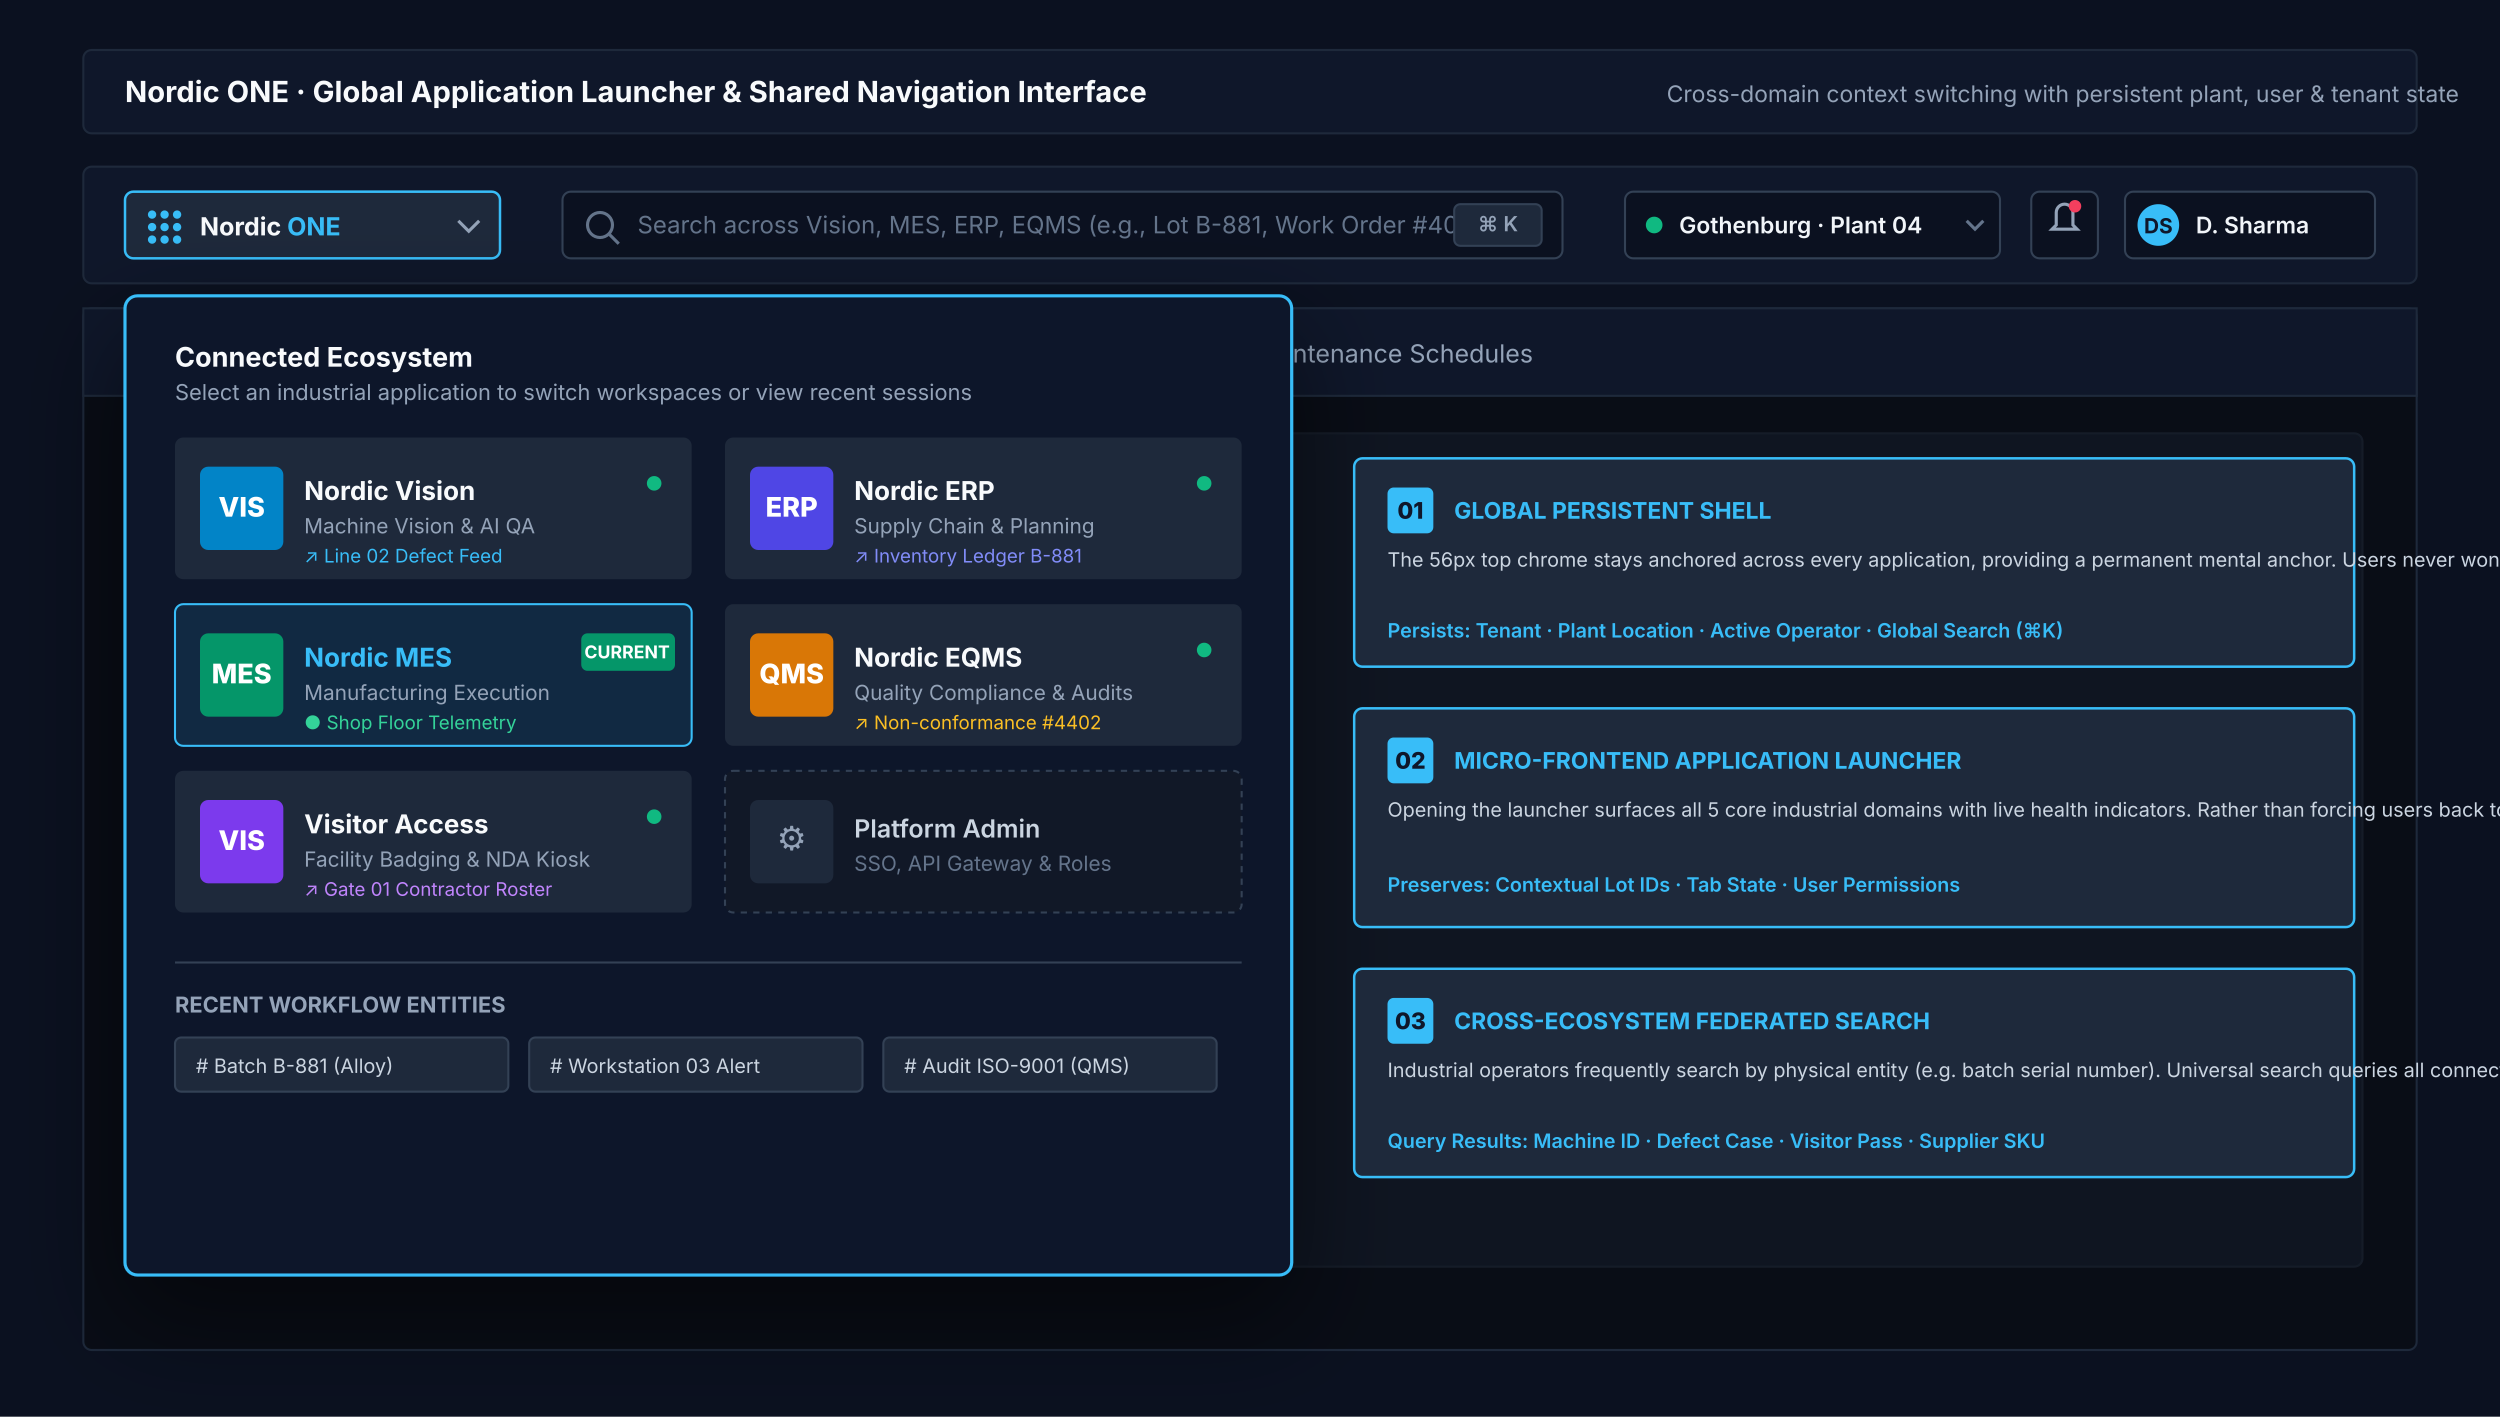
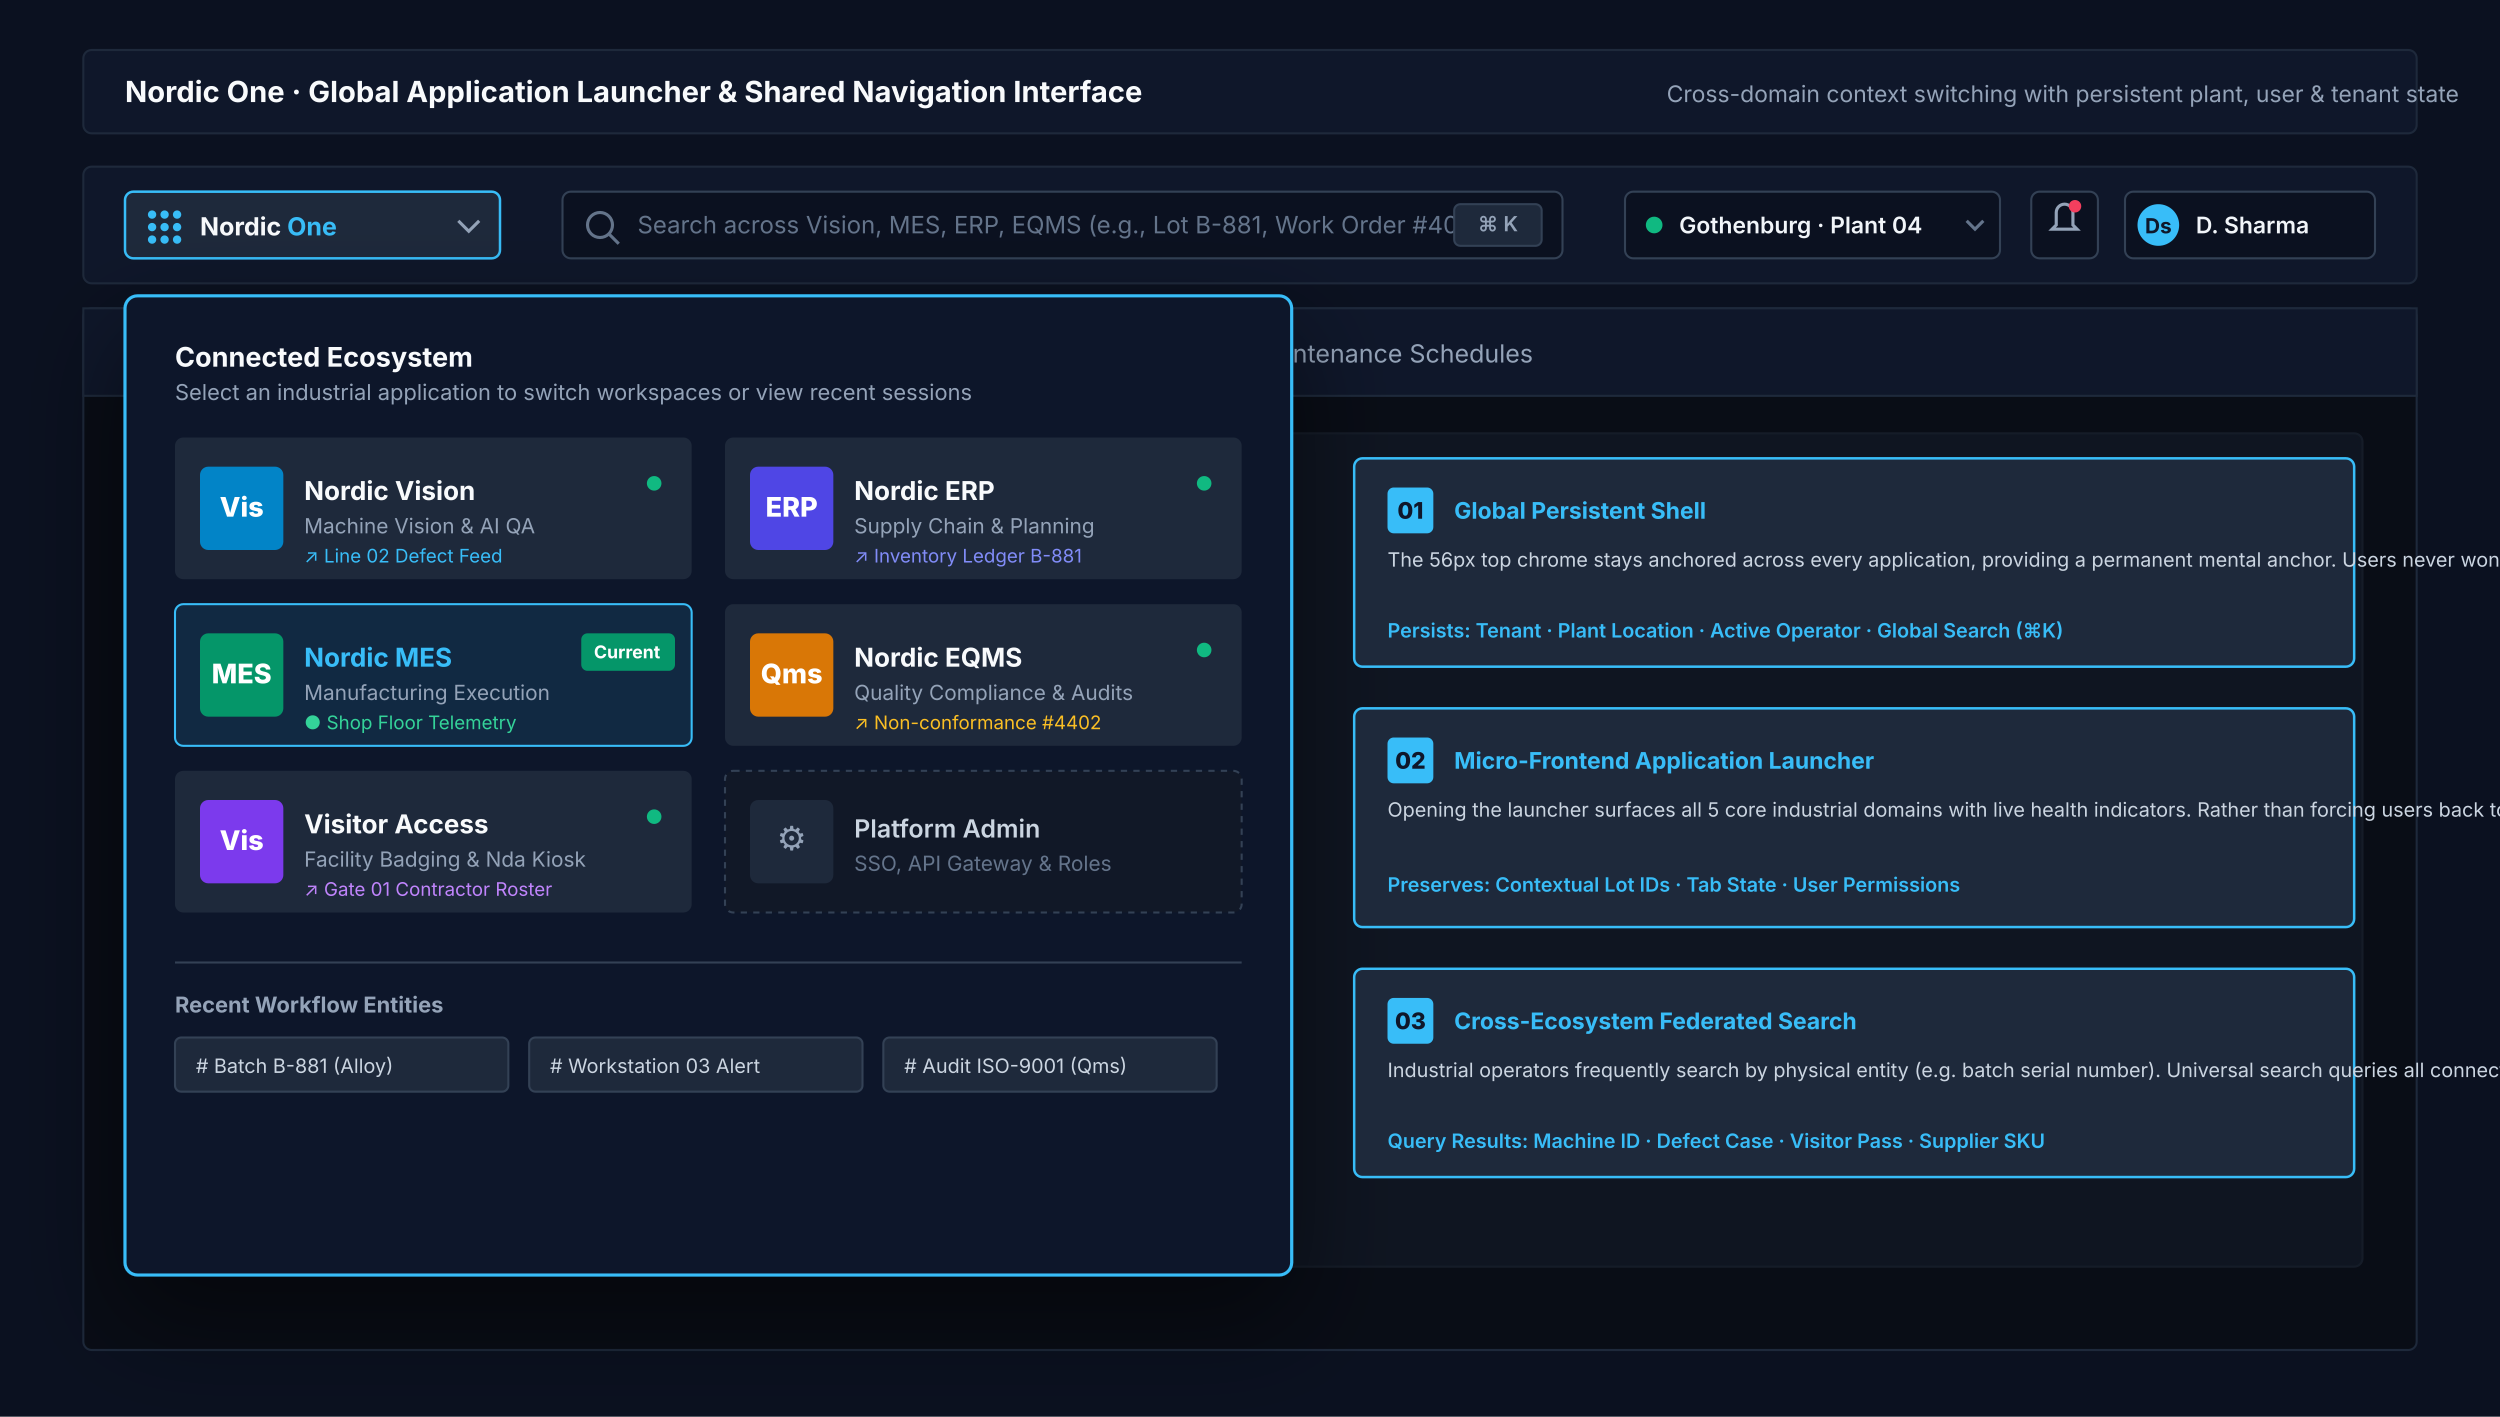
<svg xmlns="http://www.w3.org/2000/svg" viewBox="0 0 1200 680" width="100%" height="100%">
  <defs>
    <style>
      .bg { fill: #0b1120; }
      .chrome-bar { fill: #0f172a; stroke: #1e293b; stroke-width: 1; }
      .panel-card { fill: #1e293b; stroke: #334155; stroke-width: 1; rx: 4; }
      .dropdown-bg { fill: #0f172a; stroke: #38bdf8; stroke-width: 1.5; filter: drop-shadow(0 20px 25px rgba(0,0,0,0.5)); }
      .font-sans { font-family: -apple-system, BlinkMacSystemFont, "Inter", "Segoe UI", sans-serif; }
      .app-hover { fill: #1e293b; rx: 4; }
      .app-active { fill: rgba(56, 189, 248, 0.12); stroke: #38bdf8; stroke-width: 1; rx: 4; }
      .badge-vision { fill: #0284c7; }
      .badge-erp { fill: #4f46e5; }
      .badge-mes { fill: #059669; }
      .badge-eqms { fill: #d97706; }
      .badge-visitor { fill: #7c3aed; }
      .callout-box { fill: #1e293b; stroke: #38bdf8; stroke-width: 1.2; rx: 4; }
      .callout-title { font-family: Inter, sans-serif; font-size: 11px; font-weight: 700; fill: #38bdf8; }
      .callout-text { font-family: Inter, sans-serif; font-size: 9.5px; fill: #cbd5e1; line-height: 1.4; }
    </style>
  </defs>
  <rect width="1200" height="680" class="bg" />
  <rect x="40" y="24" width="1120" height="40" fill="#0f172a" stroke="#1e293b" stroke-width="1" rx="4" />
-   <text x="60" y="49" class="font-sans" font-size="14px" font-weight="700" fill="#f8fafc">Nordic ONE · Global Application Launcher &amp; Shared Navigation Interface</text>
+   <text x="60" y="49" class="font-sans" font-size="14px" font-weight="700" fill="#f8fafc">Nordic One · Global Application Launcher &amp; Shared Navigation Interface</text>
  <text x="800" y="49" class="font-sans" font-size="11px" fill="#94a3b8">Cross-domain context switching with persistent plant, user &amp; tenant state</text>
  <g transform="translate(40, 80)">
    <rect width="1120" height="56" class="chrome-bar" rx="4" />
    <g transform="translate(20, 12)">
      <rect width="180" height="32" rx="4" fill="#1e293b" stroke="#38bdf8" stroke-width="1.2" />
      <g transform="translate(10, 8)">
        <circle cx="3" cy="3" r="2" fill="#38bdf8" />
        <circle cx="9" cy="3" r="2" fill="#38bdf8" />
        <circle cx="15" cy="3" r="2" fill="#38bdf8" />
        <circle cx="3" cy="9" r="2" fill="#38bdf8" />
        <circle cx="9" cy="9" r="2" fill="#38bdf8" />
        <circle cx="15" cy="9" r="2" fill="#38bdf8" />
        <circle cx="3" cy="15" r="2" fill="#38bdf8" />
        <circle cx="9" cy="15" r="2" fill="#38bdf8" />
        <circle cx="15" cy="15" r="2" fill="#38bdf8" />
      </g>
-       <text x="36" y="21" class="font-sans" font-size="12px" font-weight="700" fill="#f8fafc">Nordic <tspan fill="#38bdf8">ONE</tspan>
+       <text x="36" y="21" class="font-sans" font-size="12px" font-weight="700" fill="#f8fafc">Nordic <tspan fill="#38bdf8">One</tspan>
      </text>
      <path d="M 160 14 L 165 19 L 170 14" stroke="#94a3b8" stroke-width="1.5" fill="none" />
    </g>
    <g transform="translate(230, 12)">
      <rect width="480" height="32" rx="4" fill="#0b1120" stroke="#334155" stroke-width="1" />
      <circle cx="18" cy="16" r="6" stroke="#64748b" stroke-width="1.5" fill="none" />
      <line x1="22" y1="20" x2="27" y2="25" stroke="#64748b" stroke-width="1.5" />
      <text x="36" y="20" class="font-sans" font-size="11.5px" fill="#64748b">Search across Vision, MES, ERP, EQMS (e.g., Lot B-881, Work Order #402)...</text>
      <rect x="428" y="6" width="42" height="20" rx="3" fill="#1e293b" stroke="#334155" stroke-width="1" />
      <text x="449" y="19" text-anchor="middle" class="font-sans" font-size="10px" font-weight="600" fill="#94a3b8">⌘ K</text>
    </g>
    <g transform="translate(740, 12)">
      <rect width="180" height="32" rx="4" fill="#0b1120" stroke="#334155" stroke-width="1" />
      <circle cx="14" cy="16" r="4" fill="#10b981" />
      <text x="26" y="20" class="font-sans" font-size="11px" font-weight="600" fill="#f1f5f9">Gothenburg · Plant 04</text>
      <path d="M 164 14 L 168 18 L 172 14" stroke="#64748b" stroke-width="1.5" fill="none" />
      <g transform="translate(195, 0)">
        <rect width="32" height="32" rx="4" fill="#0b1120" stroke="#334155" stroke-width="1" />
        <path d="M 12 10 C 12 7.8 13.8 6 16 6 C 18.2 6 20 7.8 20 10 L 20 16 L 22 18 L 10 18 L 12 16 Z" fill="none" stroke="#94a3b8" stroke-width="1.5" />
        <circle cx="21" cy="7" r="3" fill="#f43f5e" />
      </g>
      <g transform="translate(240, 0)">
        <rect width="120" height="32" rx="4" fill="#0b1120" stroke="#334155" stroke-width="1" />
        <circle cx="16" cy="16" r="10" fill="#38bdf8" />
-         <text x="16" y="20" text-anchor="middle" class="font-sans" font-size="10px" font-weight="700" fill="#0f172a">DS</text>
+         <text x="16" y="20" text-anchor="middle" class="font-sans" font-size="10px" font-weight="700" fill="#0f172a">Ds</text>
        <text x="34" y="20" class="font-sans" font-size="11px" font-weight="600" fill="#f1f5f9">D. Sharma</text>
      </g>
    </g>
    <g transform="translate(0, 68)">
      <rect width="1120" height="500" fill="#090d16" stroke="#1e293b" stroke-width="1" rx="4" />
      <rect width="1120" height="42" fill="#0f172a" stroke="#1e293b" stroke-width="1" />
-       <text x="24" y="26" class="font-sans" font-size="12px" font-weight="700" fill="#38bdf8">NORDIC MES</text>
+       <text x="24" y="26" class="font-sans" font-size="12px" font-weight="700" fill="#38bdf8">Nordic MES</text>
      <text x="120" y="26" class="font-sans" font-size="12px" fill="#64748b">|</text>
      <text x="140" y="26" class="font-sans" font-size="12px" font-weight="600" fill="#f8fafc">Shop Floor Telemetry</text>
      <text x="290" y="26" class="font-sans" font-size="12px" fill="#94a3b8">Active Work Orders</text>
      <text x="430" y="26" class="font-sans" font-size="12px" fill="#94a3b8">Machine OEE Logs</text>
      <text x="560" y="26" class="font-sans" font-size="12px" fill="#94a3b8">Maintenance Schedules</text>
      <g opacity="0.3" transform="translate(24, 60)">
        <rect width="340" height="400" fill="#1e293b" stroke="#334155" stroke-width="1" rx="4" />
        <rect width="710" height="400" x="360" fill="#1e293b" stroke="#334155" stroke-width="1" rx="4" />
      </g>
    </g>
    <g transform="translate(20, 62)">
      <rect width="560" height="470" rx="6" class="dropdown-bg" />
      <g transform="translate(24, 20)">
        <text x="0" y="14" class="font-sans" font-size="13px" font-weight="700" fill="#f8fafc">Connected Ecosystem</text>
        <text x="0" y="30" class="font-sans" font-size="10.5px" fill="#94a3b8">Select an industrial application to switch workspaces or view recent sessions</text>
      </g>
      <g transform="translate(24, 68)">
        <g transform="translate(0, 0)">
          <rect width="248" height="68" class="app-hover" />
          <rect x="12" y="14" width="40" height="40" rx="4" class="badge-vision" />
-           <text x="32" y="38" text-anchor="middle" class="font-sans" font-size="13px" font-weight="800" fill="#ffffff">VIS</text>
+           <text x="32" y="38" text-anchor="middle" class="font-sans" font-size="13px" font-weight="800" fill="#ffffff">Vis</text>
          <text x="62" y="30" class="font-sans" font-size="12.5px" font-weight="700" fill="#f8fafc">Nordic Vision</text>
          <text x="62" y="46" class="font-sans" font-size="10px" fill="#94a3b8">Machine Vision &amp; AI QA</text>
          <circle cx="230" cy="22" r="3.5" fill="#10b981" />
          <text x="62" y="60" class="font-sans" font-size="9px" fill="#38bdf8">↗ Line 02 Defect Feed</text>
        </g>
        <g transform="translate(264, 0)">
          <rect width="248" height="68" class="app-hover" />
          <rect x="12" y="14" width="40" height="40" rx="4" class="badge-erp" />
          <text x="32" y="38" text-anchor="middle" class="font-sans" font-size="13px" font-weight="800" fill="#ffffff">ERP</text>
          <text x="62" y="30" class="font-sans" font-size="12.5px" font-weight="700" fill="#f8fafc">Nordic ERP</text>
          <text x="62" y="46" class="font-sans" font-size="10px" fill="#94a3b8">Supply Chain &amp; Planning</text>
          <circle cx="230" cy="22" r="3.5" fill="#10b981" />
          <text x="62" y="60" class="font-sans" font-size="9px" fill="#818cf8">↗ Inventory Ledger B-881</text>
        </g>
        <g transform="translate(0, 80)">
          <rect width="248" height="68" class="app-active" />
          <rect x="12" y="14" width="40" height="40" rx="4" class="badge-mes" />
          <text x="32" y="38" text-anchor="middle" class="font-sans" font-size="13px" font-weight="800" fill="#ffffff">MES</text>
          <text x="62" y="30" class="font-sans" font-size="12.5px" font-weight="700" fill="#38bdf8">Nordic MES</text>
          <text x="62" y="46" class="font-sans" font-size="10px" fill="#94a3b8">Manufacturing Execution</text>
          <rect x="195" y="14" width="45" height="18" rx="3" fill="#059669" />
-           <text x="217" y="26" text-anchor="middle" class="font-sans" font-size="8.5px" font-weight="700" fill="#ffffff">CURRENT</text>
+           <text x="217" y="26" text-anchor="middle" class="font-sans" font-size="8.5px" font-weight="700" fill="#ffffff">Current</text>
          <text x="62" y="60" class="font-sans" font-size="9px" fill="#34d399">● Shop Floor Telemetry</text>
        </g>
        <g transform="translate(264, 80)">
          <rect width="248" height="68" class="app-hover" />
          <rect x="12" y="14" width="40" height="40" rx="4" class="badge-eqms" />
-           <text x="32" y="38" text-anchor="middle" class="font-sans" font-size="13px" font-weight="800" fill="#ffffff">QMS</text>
+           <text x="32" y="38" text-anchor="middle" class="font-sans" font-size="13px" font-weight="800" fill="#ffffff">Qms</text>
          <text x="62" y="30" class="font-sans" font-size="12.5px" font-weight="700" fill="#f8fafc">Nordic EQMS</text>
          <text x="62" y="46" class="font-sans" font-size="10px" fill="#94a3b8">Quality Compliance &amp; Audits</text>
          <circle cx="230" cy="22" r="3.5" fill="#10b981" />
          <text x="62" y="60" class="font-sans" font-size="9px" fill="#fbbf24">↗ Non-conformance #4402</text>
        </g>
        <g transform="translate(0, 160)">
          <rect width="248" height="68" class="app-hover" />
          <rect x="12" y="14" width="40" height="40" rx="4" class="badge-visitor" />
-           <text x="32" y="38" text-anchor="middle" class="font-sans" font-size="13px" font-weight="800" fill="#ffffff">VIS</text>
+           <text x="32" y="38" text-anchor="middle" class="font-sans" font-size="13px" font-weight="800" fill="#ffffff">Vis</text>
          <text x="62" y="30" class="font-sans" font-size="12.5px" font-weight="700" fill="#f8fafc">Visitor Access</text>
-           <text x="62" y="46" class="font-sans" font-size="10px" fill="#94a3b8">Facility Badging &amp; NDA Kiosk</text>
+           <text x="62" y="46" class="font-sans" font-size="10px" fill="#94a3b8">Facility Badging &amp; Nda Kiosk</text>
          <circle cx="230" cy="22" r="3.5" fill="#10b981" />
          <text x="62" y="60" class="font-sans" font-size="9px" fill="#c084fc">↗ Gate 01 Contractor Roster</text>
        </g>
        <g transform="translate(264, 160)">
          <rect width="248" height="68" fill="#111827" stroke="#334155" stroke-dasharray="3 3" rx="4" />
          <rect x="12" y="14" width="40" height="40" rx="4" fill="#1e293b" />
          <text x="32" y="38" text-anchor="middle" class="font-sans" font-size="16px" fill="#94a3b8">⚙</text>
          <text x="62" y="32" class="font-sans" font-size="12px" font-weight="600" fill="#cbd5e1">Platform Admin</text>
          <text x="62" y="48" class="font-sans" font-size="10px" fill="#64748b">SSO, API Gateway &amp; Roles</text>
        </g>
      </g>
      <g transform="translate(24, 320)">
        <line x1="0" y1="0" x2="512" y2="0" stroke="#334155" stroke-width="1" />
-         <text x="0" y="24" class="font-sans" font-size="10.5px" font-weight="700" fill="#94a3b8">RECENT WORKFLOW ENTITIES</text>
+         <text x="0" y="24" class="font-sans" font-size="10.5px" font-weight="700" fill="#94a3b8">Recent Workflow Entities</text>
        <g transform="translate(0, 36)">
          <rect width="160" height="26" rx="3" fill="#1e293b" stroke="#334155" stroke-width="1" />
          <text x="10" y="17" class="font-sans" font-size="9.5px" fill="#cbd5e1"># Batch B-881 (Alloy)</text>
          <rect x="170" width="160" height="26" rx="3" fill="#1e293b" stroke="#334155" stroke-width="1" />
          <text x="180" y="17" class="font-sans" font-size="9.5px" fill="#cbd5e1"># Workstation 03 Alert</text>
          <rect x="340" width="160" height="26" rx="3" fill="#1e293b" stroke="#334155" stroke-width="1" />
-           <text x="350" y="17" class="font-sans" font-size="9.5px" fill="#cbd5e1"># Audit ISO-9001 (QMS)</text>
+           <text x="350" y="17" class="font-sans" font-size="9.5px" fill="#cbd5e1"># Audit ISO-9001 (Qms)</text>
        </g>
      </g>
    </g>
    <g transform="translate(610, 140)">
      <rect width="480" height="100" class="callout-box" />
      <rect x="16" y="14" width="22" height="22" rx="3" fill="#38bdf8" />
      <text x="27" y="29" text-anchor="middle" class="font-sans" font-size="11px" font-weight="800" fill="#0f172a">01</text>
-       <text x="48" y="29" class="callout-title">GLOBAL PERSISTENT SHELL</text>
+       <text x="48" y="29" class="callout-title">Global Persistent Shell</text>
      <text x="16" y="52" class="callout-text">The 56px top chrome stays anchored across every application, providing a permanent mental anchor. Users never wonder "which platform am I in?" while navigating highly technical industrial tools.</text>
      <text x="16" y="86" class="font-sans" font-size="9.5px" font-weight="600" fill="#38bdf8">Persists: Tenant · Plant Location · Active Operator · Global Search (⌘K)</text>
    </g>
    <g transform="translate(610, 260)">
      <rect width="480" height="105" class="callout-box" />
      <rect x="16" y="14" width="22" height="22" rx="3" fill="#38bdf8" />
      <text x="27" y="29" text-anchor="middle" class="font-sans" font-size="11px" font-weight="800" fill="#0f172a">02</text>
-       <text x="48" y="29" class="callout-title">MICRO-FRONTEND APPLICATION LAUNCHER</text>
+       <text x="48" y="29" class="callout-title">Micro-Frontend Application Launcher</text>
      <text x="16" y="52" class="callout-text">Opening the launcher surfaces all 5 core industrial domains with live health indicators. Rather than forcing users back to an empty home screen, the launcher lets them deep-link directly into active work orders or audit tickets.</text>
      <text x="16" y="88" class="font-sans" font-size="9.5px" font-weight="600" fill="#38bdf8">Preserves: Contextual Lot IDs · Tab State · User Permissions</text>
    </g>
    <g transform="translate(610, 385)">
      <rect width="480" height="100" class="callout-box" />
      <rect x="16" y="14" width="22" height="22" rx="3" fill="#38bdf8" />
      <text x="27" y="29" text-anchor="middle" class="font-sans" font-size="11px" font-weight="800" fill="#0f172a">03</text>
-       <text x="48" y="29" class="callout-title">CROSS-ECOSYSTEM FEDERATED SEARCH</text>
+       <text x="48" y="29" class="callout-title">Cross-Ecosystem Federated Search</text>
      <text x="16" y="52" class="callout-text">Industrial operators frequently search by physical entity (e.g. batch serial number). Universal search queries all connected databases in parallel—locating the Vision inspection frame, MES run-sheet, and ERP dispatch record in one keystroke.</text>
      <text x="16" y="86" class="font-sans" font-size="9.5px" font-weight="600" fill="#38bdf8">Query Results: Machine ID · Defect Case · Visitor Pass · Supplier SKU</text>
    </g>
  </g>
</svg>
